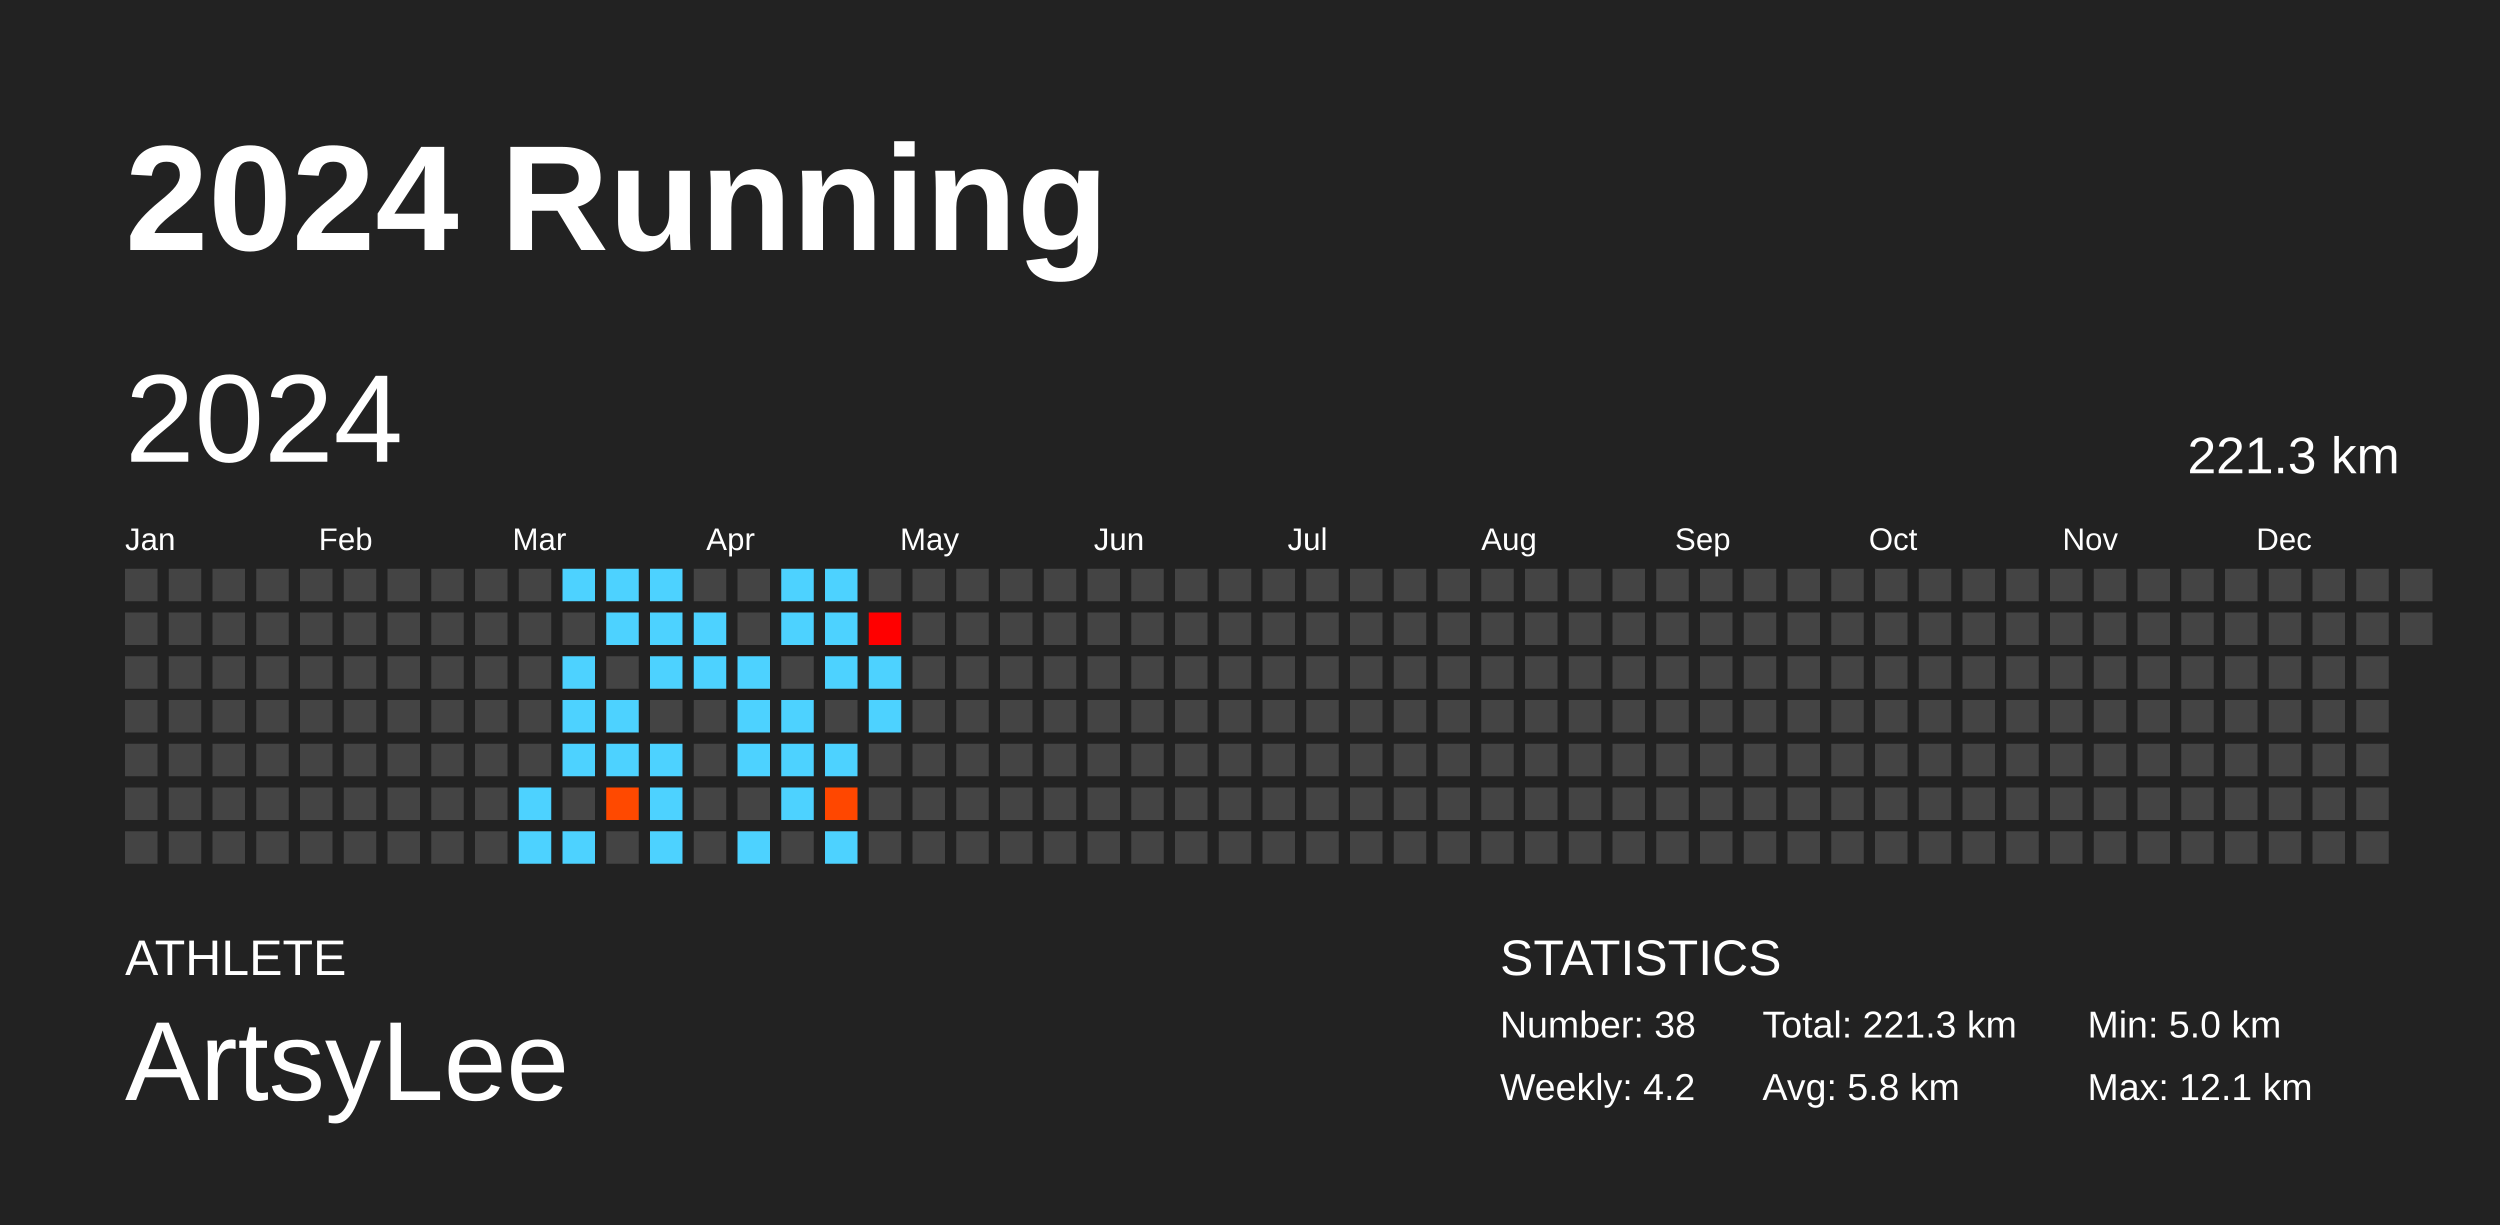
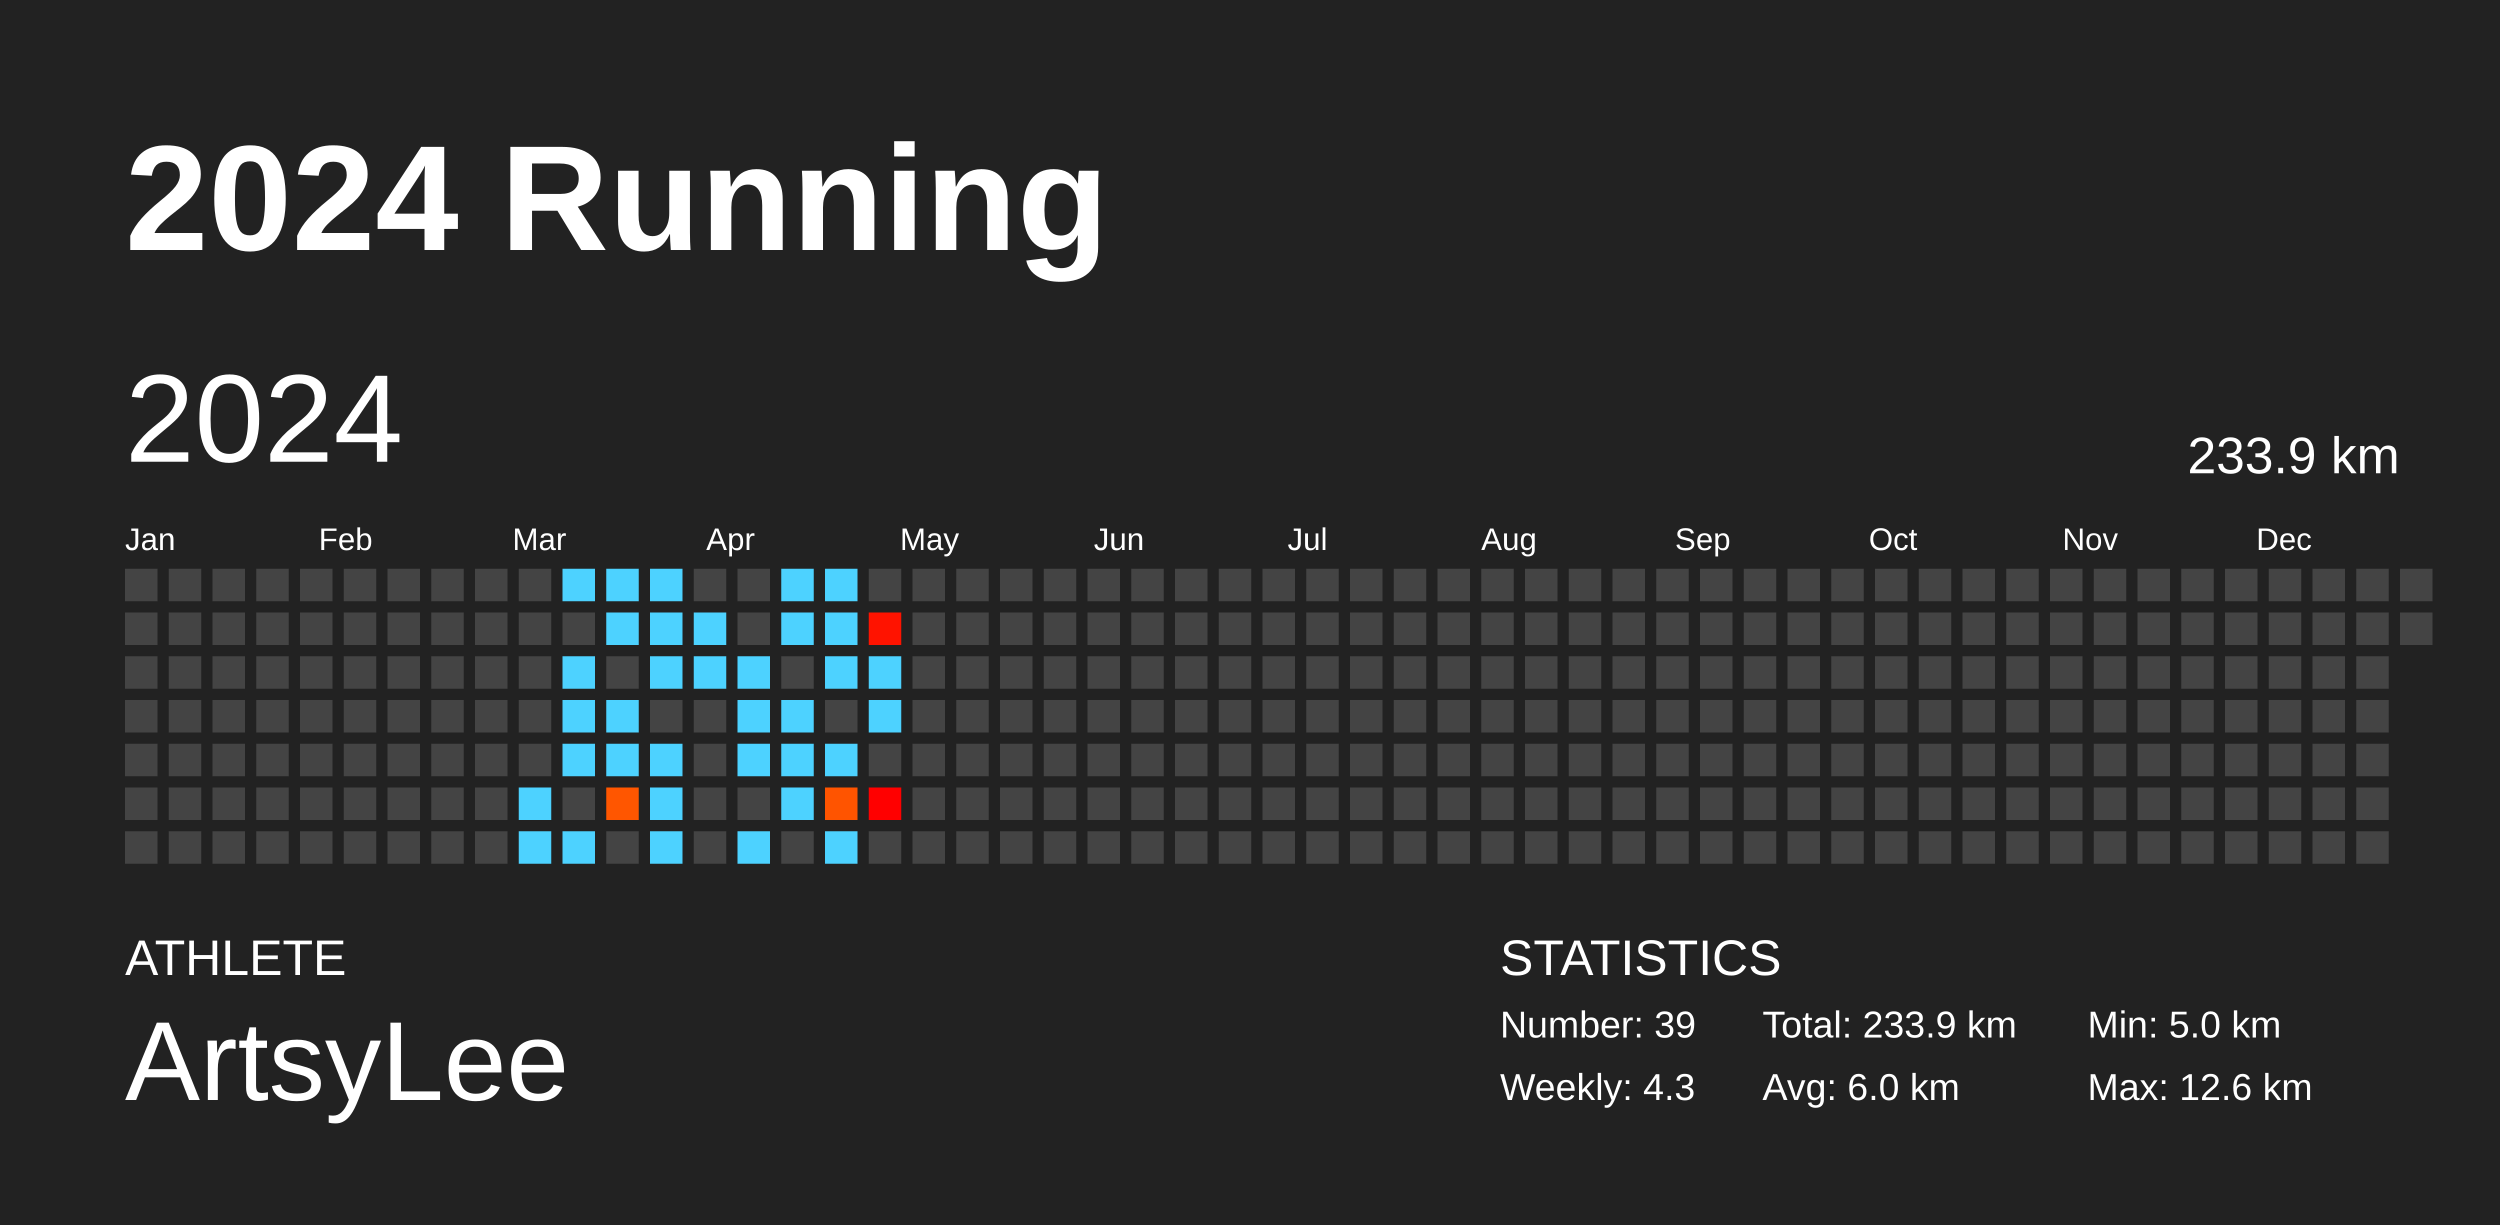
<svg xmlns="http://www.w3.org/2000/svg" baseProfile="full" height="98mm" version="1.1" viewBox="0,0,200,98" width="200mm">
  <defs />
  <rect fill="#222222" height="98" width="200" x="0" y="0" />
  <text fill="#FFFFFF" style="font-size:12px; font-family:Arial; font-weight:bold;" x="10" y="20">2024 Running</text>
  <text fill="#FFFFFF" style="font-size:4px; font-family:Arial" x="10" y="78">ATHLETE</text>
  <text fill="#FFFFFF" style="font-size:9px; font-family:Arial" x="10" y="88">ArtsyLee</text>
  <text fill="#FFFFFF" style="font-size:4px; font-family:Arial" x="120" y="78">STATISTICS</text>
-   <text fill="#FFFFFF" style="font-size:3px; font-family:Arial" x="120" y="83">Number: 38</text>
-   <text fill="#FFFFFF" style="font-size:3px; font-family:Arial" x="120" y="88">Weekly: 4.2</text>
-   <text fill="#FFFFFF" style="font-size:3px; font-family:Arial" x="141" y="83">Total: 221.3 km</text>
-   <text fill="#FFFFFF" style="font-size:3px; font-family:Arial" x="141" y="88">Avg: 5.8 km</text>
+   <text fill="#FFFFFF" style="font-size:3px; font-family:Arial" x="120" y="83">Number: 39</text>
+   <text fill="#FFFFFF" style="font-size:3px; font-family:Arial" x="120" y="88">Weekly: 4.3</text>
+   <text fill="#FFFFFF" style="font-size:3px; font-family:Arial" x="141" y="83">Total: 233.9 km</text>
+   <text fill="#FFFFFF" style="font-size:3px; font-family:Arial" x="141" y="88">Avg: 6.0 km</text>
  <text fill="#FFFFFF" style="font-size:3px; font-family:Arial" x="167" y="83">Min: 5.0 km</text>
-   <text fill="#FFFFFF" style="font-size:3px; font-family:Arial" x="167" y="88">Max: 12.1 km</text>
+   <text fill="#FFFFFF" style="font-size:3px; font-family:Arial" x="167" y="88">Max: 12.6 km</text>
  <text dominant-baseline="hanging" fill="#FFFFFF" style="font-size:10.0px; font-family:Arial;" x="10" y="30">2024</text>
-   <text dominant-baseline="hanging" fill="#FFFFFF" style="font-size:4.125px; font-family:Arial;" x="175" y="35">221.3 km</text>
+   <text dominant-baseline="hanging" fill="#FFFFFF" style="font-size:4.125px; font-family:Arial;" x="175" y="35">233.9 km</text>
  <text fill="#FFFFFF" style="font-size:2.5px; font-family:Arial" x="10.0" y="44">Jan</text>
  <text fill="#FFFFFF" style="font-size:2.5px; font-family:Arial" x="25.5" y="44">Feb</text>
  <text fill="#FFFFFF" style="font-size:2.5px; font-family:Arial" x="41.0" y="44">Mar</text>
  <text fill="#FFFFFF" style="font-size:2.5px; font-family:Arial" x="56.5" y="44">Apr</text>
  <text fill="#FFFFFF" style="font-size:2.5px; font-family:Arial" x="72.0" y="44">May</text>
  <text fill="#FFFFFF" style="font-size:2.5px; font-family:Arial" x="87.5" y="44">Jun</text>
  <text fill="#FFFFFF" style="font-size:2.5px; font-family:Arial" x="103.0" y="44">Jul</text>
  <text fill="#FFFFFF" style="font-size:2.5px; font-family:Arial" x="118.5" y="44">Aug</text>
  <text fill="#FFFFFF" style="font-size:2.5px; font-family:Arial" x="134.0" y="44">Sep</text>
  <text fill="#FFFFFF" style="font-size:2.5px; font-family:Arial" x="149.5" y="44">Oct</text>
  <text fill="#FFFFFF" style="font-size:2.5px; font-family:Arial" x="165.0" y="44">Nov</text>
  <text fill="#FFFFFF" style="font-size:2.5px; font-family:Arial" x="180.5" y="44">Dec</text>
  <rect fill="#444444" height="2.6" width="2.6" x="10.0" y="45.5" />
  <rect fill="#444444" height="2.6" width="2.6" x="10.0" y="49.0" />
  <rect fill="#444444" height="2.6" width="2.6" x="10.0" y="52.5" />
  <rect fill="#444444" height="2.6" width="2.6" x="10.0" y="56.0" />
  <rect fill="#444444" height="2.6" width="2.6" x="10.0" y="59.5" />
  <rect fill="#444444" height="2.6" width="2.6" x="10.0" y="63.0" />
  <rect fill="#444444" height="2.6" width="2.6" x="10.0" y="66.5" />
  <rect fill="#444444" height="2.6" width="2.6" x="13.5" y="45.5" />
  <rect fill="#444444" height="2.6" width="2.6" x="13.5" y="49.0" />
  <rect fill="#444444" height="2.6" width="2.6" x="13.5" y="52.5" />
  <rect fill="#444444" height="2.6" width="2.6" x="13.5" y="56.0" />
  <rect fill="#444444" height="2.6" width="2.6" x="13.5" y="59.5" />
  <rect fill="#444444" height="2.6" width="2.6" x="13.5" y="63.0" />
  <rect fill="#444444" height="2.6" width="2.6" x="13.5" y="66.5" />
  <rect fill="#444444" height="2.6" width="2.6" x="17.0" y="45.5" />
  <rect fill="#444444" height="2.6" width="2.6" x="17.0" y="49.0" />
  <rect fill="#444444" height="2.6" width="2.6" x="17.0" y="52.5" />
  <rect fill="#444444" height="2.6" width="2.6" x="17.0" y="56.0" />
  <rect fill="#444444" height="2.6" width="2.6" x="17.0" y="59.5" />
  <rect fill="#444444" height="2.6" width="2.6" x="17.0" y="63.0" />
  <rect fill="#444444" height="2.6" width="2.6" x="17.0" y="66.5" />
  <rect fill="#444444" height="2.6" width="2.6" x="20.5" y="45.5" />
  <rect fill="#444444" height="2.6" width="2.6" x="20.5" y="49.0" />
  <rect fill="#444444" height="2.6" width="2.6" x="20.5" y="52.5" />
  <rect fill="#444444" height="2.6" width="2.6" x="20.5" y="56.0" />
  <rect fill="#444444" height="2.6" width="2.6" x="20.5" y="59.5" />
  <rect fill="#444444" height="2.6" width="2.6" x="20.5" y="63.0" />
  <rect fill="#444444" height="2.6" width="2.6" x="20.5" y="66.5" />
  <rect fill="#444444" height="2.6" width="2.6" x="24.0" y="45.5" />
  <rect fill="#444444" height="2.6" width="2.6" x="24.0" y="49.0" />
  <rect fill="#444444" height="2.6" width="2.6" x="24.0" y="52.5" />
  <rect fill="#444444" height="2.6" width="2.6" x="24.0" y="56.0" />
  <rect fill="#444444" height="2.6" width="2.6" x="24.0" y="59.5" />
  <rect fill="#444444" height="2.6" width="2.6" x="24.0" y="63.0" />
  <rect fill="#444444" height="2.6" width="2.6" x="24.0" y="66.5" />
  <rect fill="#444444" height="2.6" width="2.6" x="27.5" y="45.5" />
  <rect fill="#444444" height="2.6" width="2.6" x="27.5" y="49.0" />
  <rect fill="#444444" height="2.6" width="2.6" x="27.5" y="52.5" />
  <rect fill="#444444" height="2.6" width="2.6" x="27.5" y="56.0" />
  <rect fill="#444444" height="2.6" width="2.6" x="27.5" y="59.5" />
  <rect fill="#444444" height="2.6" width="2.6" x="27.5" y="63.0" />
  <rect fill="#444444" height="2.6" width="2.6" x="27.5" y="66.5" />
  <rect fill="#444444" height="2.6" width="2.6" x="31.0" y="45.5" />
  <rect fill="#444444" height="2.6" width="2.6" x="31.0" y="49.0" />
  <rect fill="#444444" height="2.6" width="2.6" x="31.0" y="52.5" />
  <rect fill="#444444" height="2.6" width="2.6" x="31.0" y="56.0" />
  <rect fill="#444444" height="2.6" width="2.6" x="31.0" y="59.5" />
  <rect fill="#444444" height="2.6" width="2.6" x="31.0" y="63.0" />
  <rect fill="#444444" height="2.6" width="2.6" x="31.0" y="66.5" />
  <rect fill="#444444" height="2.6" width="2.6" x="34.5" y="45.5" />
  <rect fill="#444444" height="2.6" width="2.6" x="34.5" y="49.0" />
  <rect fill="#444444" height="2.6" width="2.6" x="34.5" y="52.5" />
  <rect fill="#444444" height="2.6" width="2.6" x="34.5" y="56.0" />
  <rect fill="#444444" height="2.6" width="2.6" x="34.5" y="59.5" />
  <rect fill="#444444" height="2.6" width="2.6" x="34.5" y="63.0" />
  <rect fill="#444444" height="2.6" width="2.6" x="34.5" y="66.5" />
  <rect fill="#444444" height="2.6" width="2.6" x="38.0" y="45.5" />
  <rect fill="#444444" height="2.6" width="2.6" x="38.0" y="49.0" />
  <rect fill="#444444" height="2.6" width="2.6" x="38.0" y="52.5" />
  <rect fill="#444444" height="2.6" width="2.6" x="38.0" y="56.0" />
  <rect fill="#444444" height="2.6" width="2.6" x="38.0" y="59.5" />
  <rect fill="#444444" height="2.6" width="2.6" x="38.0" y="63.0" />
  <rect fill="#444444" height="2.6" width="2.6" x="38.0" y="66.5" />
  <rect fill="#444444" height="2.6" width="2.6" x="41.5" y="45.5" />
  <rect fill="#444444" height="2.6" width="2.6" x="41.5" y="49.0" />
  <rect fill="#444444" height="2.6" width="2.6" x="41.5" y="52.5" />
  <rect fill="#444444" height="2.6" width="2.6" x="41.5" y="56.0" />
  <rect fill="#444444" height="2.6" width="2.6" x="41.5" y="59.5" />
  <rect fill="#4dd2ff" height="2.6" width="2.6" x="41.5" y="63.0" />
  <rect fill="#4dd2ff" height="2.6" width="2.6" x="41.5" y="66.5" />
  <rect fill="#4dd2ff" height="2.6" width="2.6" x="45.0" y="45.5" />
  <rect fill="#444444" height="2.6" width="2.6" x="45.0" y="49.0" />
  <rect fill="#4dd2ff" height="2.6" width="2.6" x="45.0" y="52.5" />
  <rect fill="#4dd2ff" height="2.6" width="2.6" x="45.0" y="56.0" />
  <rect fill="#4dd2ff" height="2.6" width="2.6" x="45.0" y="59.5" />
  <rect fill="#444444" height="2.6" width="2.6" x="45.0" y="63.0" />
  <rect fill="#4dd2ff" height="2.6" width="2.6" x="45.0" y="66.5" />
  <rect fill="#4dd2ff" height="2.6" width="2.6" x="48.5" y="45.5" />
  <rect fill="#4dd2ff" height="2.6" width="2.6" x="48.5" y="49.0" />
  <rect fill="#444444" height="2.6" width="2.6" x="48.5" y="52.5" />
  <rect fill="#4dd2ff" height="2.6" width="2.6" x="48.5" y="56.0" />
  <rect fill="#4dd2ff" height="2.6" width="2.6" x="48.5" y="59.5" />
-   <rect fill="#ff4900" height="2.6" width="2.6" x="48.5" y="63.0" />
+   <rect fill="#ff5600" height="2.6" width="2.6" x="48.5" y="63.0" />
  <rect fill="#444444" height="2.6" width="2.6" x="48.5" y="66.5" />
  <rect fill="#4dd2ff" height="2.6" width="2.6" x="52.0" y="45.5" />
  <rect fill="#4dd2ff" height="2.6" width="2.6" x="52.0" y="49.0" />
  <rect fill="#4dd2ff" height="2.6" width="2.6" x="52.0" y="52.5" />
  <rect fill="#444444" height="2.6" width="2.6" x="52.0" y="56.0" />
  <rect fill="#4dd2ff" height="2.6" width="2.6" x="52.0" y="59.5" />
  <rect fill="#4dd2ff" height="2.6" width="2.6" x="52.0" y="63.0" />
  <rect fill="#4dd2ff" height="2.6" width="2.6" x="52.0" y="66.5" />
  <rect fill="#444444" height="2.6" width="2.6" x="55.5" y="45.5" />
  <rect fill="#4dd2ff" height="2.6" width="2.6" x="55.5" y="49.0" />
  <rect fill="#4dd2ff" height="2.6" width="2.6" x="55.5" y="52.5" />
  <rect fill="#444444" height="2.6" width="2.6" x="55.5" y="56.0" />
  <rect fill="#444444" height="2.6" width="2.6" x="55.5" y="59.5" />
  <rect fill="#444444" height="2.6" width="2.6" x="55.5" y="63.0" />
  <rect fill="#444444" height="2.6" width="2.6" x="55.5" y="66.5" />
  <rect fill="#444444" height="2.6" width="2.6" x="59.0" y="45.5" />
  <rect fill="#444444" height="2.6" width="2.6" x="59.0" y="49.0" />
  <rect fill="#4dd2ff" height="2.6" width="2.6" x="59.0" y="52.5" />
  <rect fill="#4dd2ff" height="2.6" width="2.6" x="59.0" y="56.0" />
  <rect fill="#4dd2ff" height="2.6" width="2.6" x="59.0" y="59.5" />
  <rect fill="#444444" height="2.6" width="2.6" x="59.0" y="63.0" />
  <rect fill="#4dd2ff" height="2.6" width="2.6" x="59.0" y="66.5" />
  <rect fill="#4dd2ff" height="2.6" width="2.6" x="62.5" y="45.5" />
  <rect fill="#4dd2ff" height="2.6" width="2.6" x="62.5" y="49.0" />
  <rect fill="#444444" height="2.6" width="2.6" x="62.5" y="52.5" />
  <rect fill="#4dd2ff" height="2.6" width="2.6" x="62.5" y="56.0" />
  <rect fill="#4dd2ff" height="2.6" width="2.6" x="62.5" y="59.5" />
  <rect fill="#4dd2ff" height="2.6" width="2.6" x="62.5" y="63.0" />
  <rect fill="#444444" height="2.6" width="2.6" x="62.5" y="66.5" />
  <rect fill="#4dd2ff" height="2.6" width="2.6" x="66.0" y="45.5" />
  <rect fill="#4dd2ff" height="2.6" width="2.6" x="66.0" y="49.0" />
  <rect fill="#4dd2ff" height="2.6" width="2.6" x="66.0" y="52.5" />
  <rect fill="#444444" height="2.6" width="2.6" x="66.0" y="56.0" />
  <rect fill="#4dd2ff" height="2.6" width="2.6" x="66.0" y="59.5" />
-   <rect fill="#ff4700" height="2.6" width="2.6" x="66.0" y="63.0" />
+   <rect fill="#ff5400" height="2.6" width="2.6" x="66.0" y="63.0" />
  <rect fill="#4dd2ff" height="2.6" width="2.6" x="66.0" y="66.5" />
  <rect fill="#444444" height="2.6" width="2.6" x="69.5" y="45.5" />
-   <rect fill="#ff0000" height="2.6" width="2.6" x="69.5" y="49.0" />
+   <rect fill="#ff1300" height="2.6" width="2.6" x="69.5" y="49.0" />
  <rect fill="#4dd2ff" height="2.6" width="2.6" x="69.5" y="52.5" />
  <rect fill="#4dd2ff" height="2.6" width="2.6" x="69.5" y="56.0" />
  <rect fill="#444444" height="2.6" width="2.6" x="69.5" y="59.5" />
-   <rect fill="#444444" height="2.6" width="2.6" x="69.5" y="63.0" />
+   <rect fill="#ff0000" height="2.6" width="2.6" x="69.5" y="63.0" />
  <rect fill="#444444" height="2.6" width="2.6" x="69.5" y="66.5" />
  <rect fill="#444444" height="2.6" width="2.6" x="73.0" y="45.5" />
  <rect fill="#444444" height="2.6" width="2.6" x="73.0" y="49.0" />
  <rect fill="#444444" height="2.6" width="2.6" x="73.0" y="52.5" />
  <rect fill="#444444" height="2.6" width="2.6" x="73.0" y="56.0" />
  <rect fill="#444444" height="2.6" width="2.6" x="73.0" y="59.5" />
  <rect fill="#444444" height="2.6" width="2.6" x="73.0" y="63.0" />
  <rect fill="#444444" height="2.6" width="2.6" x="73.0" y="66.5" />
  <rect fill="#444444" height="2.6" width="2.6" x="76.5" y="45.5" />
  <rect fill="#444444" height="2.6" width="2.6" x="76.5" y="49.0" />
  <rect fill="#444444" height="2.6" width="2.6" x="76.5" y="52.5" />
  <rect fill="#444444" height="2.6" width="2.6" x="76.5" y="56.0" />
  <rect fill="#444444" height="2.6" width="2.6" x="76.5" y="59.5" />
  <rect fill="#444444" height="2.6" width="2.6" x="76.5" y="63.0" />
  <rect fill="#444444" height="2.6" width="2.6" x="76.5" y="66.5" />
  <rect fill="#444444" height="2.6" width="2.6" x="80.0" y="45.5" />
  <rect fill="#444444" height="2.6" width="2.6" x="80.0" y="49.0" />
  <rect fill="#444444" height="2.6" width="2.6" x="80.0" y="52.5" />
  <rect fill="#444444" height="2.6" width="2.6" x="80.0" y="56.0" />
  <rect fill="#444444" height="2.6" width="2.6" x="80.0" y="59.5" />
  <rect fill="#444444" height="2.6" width="2.6" x="80.0" y="63.0" />
  <rect fill="#444444" height="2.6" width="2.6" x="80.0" y="66.5" />
  <rect fill="#444444" height="2.6" width="2.6" x="83.5" y="45.5" />
  <rect fill="#444444" height="2.6" width="2.6" x="83.5" y="49.0" />
  <rect fill="#444444" height="2.6" width="2.6" x="83.5" y="52.5" />
  <rect fill="#444444" height="2.6" width="2.6" x="83.5" y="56.0" />
  <rect fill="#444444" height="2.6" width="2.6" x="83.5" y="59.5" />
  <rect fill="#444444" height="2.6" width="2.6" x="83.5" y="63.0" />
  <rect fill="#444444" height="2.6" width="2.6" x="83.5" y="66.5" />
  <rect fill="#444444" height="2.6" width="2.6" x="87.0" y="45.5" />
  <rect fill="#444444" height="2.6" width="2.6" x="87.0" y="49.0" />
  <rect fill="#444444" height="2.6" width="2.6" x="87.0" y="52.5" />
  <rect fill="#444444" height="2.6" width="2.6" x="87.0" y="56.0" />
  <rect fill="#444444" height="2.6" width="2.6" x="87.0" y="59.5" />
  <rect fill="#444444" height="2.6" width="2.6" x="87.0" y="63.0" />
  <rect fill="#444444" height="2.6" width="2.6" x="87.0" y="66.5" />
  <rect fill="#444444" height="2.6" width="2.6" x="90.5" y="45.5" />
  <rect fill="#444444" height="2.6" width="2.6" x="90.5" y="49.0" />
  <rect fill="#444444" height="2.6" width="2.6" x="90.5" y="52.5" />
  <rect fill="#444444" height="2.6" width="2.6" x="90.5" y="56.0" />
  <rect fill="#444444" height="2.6" width="2.6" x="90.5" y="59.5" />
  <rect fill="#444444" height="2.6" width="2.6" x="90.5" y="63.0" />
  <rect fill="#444444" height="2.6" width="2.6" x="90.5" y="66.5" />
  <rect fill="#444444" height="2.6" width="2.6" x="94.0" y="45.5" />
  <rect fill="#444444" height="2.6" width="2.6" x="94.0" y="49.0" />
  <rect fill="#444444" height="2.6" width="2.6" x="94.0" y="52.5" />
  <rect fill="#444444" height="2.6" width="2.6" x="94.0" y="56.0" />
  <rect fill="#444444" height="2.6" width="2.6" x="94.0" y="59.5" />
  <rect fill="#444444" height="2.6" width="2.6" x="94.0" y="63.0" />
  <rect fill="#444444" height="2.6" width="2.6" x="94.0" y="66.5" />
  <rect fill="#444444" height="2.6" width="2.6" x="97.5" y="45.5" />
  <rect fill="#444444" height="2.6" width="2.6" x="97.5" y="49.0" />
  <rect fill="#444444" height="2.6" width="2.6" x="97.5" y="52.5" />
  <rect fill="#444444" height="2.6" width="2.6" x="97.5" y="56.0" />
  <rect fill="#444444" height="2.6" width="2.6" x="97.5" y="59.5" />
  <rect fill="#444444" height="2.6" width="2.6" x="97.5" y="63.0" />
  <rect fill="#444444" height="2.6" width="2.6" x="97.5" y="66.5" />
  <rect fill="#444444" height="2.6" width="2.6" x="101.0" y="45.5" />
  <rect fill="#444444" height="2.6" width="2.6" x="101.0" y="49.0" />
  <rect fill="#444444" height="2.6" width="2.6" x="101.0" y="52.5" />
  <rect fill="#444444" height="2.6" width="2.6" x="101.0" y="56.0" />
  <rect fill="#444444" height="2.6" width="2.6" x="101.0" y="59.5" />
  <rect fill="#444444" height="2.6" width="2.6" x="101.0" y="63.0" />
  <rect fill="#444444" height="2.6" width="2.6" x="101.0" y="66.5" />
  <rect fill="#444444" height="2.6" width="2.6" x="104.5" y="45.5" />
  <rect fill="#444444" height="2.6" width="2.6" x="104.5" y="49.0" />
  <rect fill="#444444" height="2.6" width="2.6" x="104.5" y="52.5" />
  <rect fill="#444444" height="2.6" width="2.6" x="104.5" y="56.0" />
  <rect fill="#444444" height="2.6" width="2.6" x="104.5" y="59.5" />
  <rect fill="#444444" height="2.6" width="2.6" x="104.5" y="63.0" />
  <rect fill="#444444" height="2.6" width="2.6" x="104.5" y="66.5" />
  <rect fill="#444444" height="2.6" width="2.6" x="108.0" y="45.5" />
  <rect fill="#444444" height="2.6" width="2.6" x="108.0" y="49.0" />
  <rect fill="#444444" height="2.6" width="2.6" x="108.0" y="52.5" />
  <rect fill="#444444" height="2.6" width="2.6" x="108.0" y="56.0" />
  <rect fill="#444444" height="2.6" width="2.6" x="108.0" y="59.5" />
  <rect fill="#444444" height="2.6" width="2.6" x="108.0" y="63.0" />
  <rect fill="#444444" height="2.6" width="2.6" x="108.0" y="66.5" />
  <rect fill="#444444" height="2.6" width="2.6" x="111.5" y="45.5" />
  <rect fill="#444444" height="2.6" width="2.6" x="111.5" y="49.0" />
  <rect fill="#444444" height="2.6" width="2.6" x="111.5" y="52.5" />
  <rect fill="#444444" height="2.6" width="2.6" x="111.5" y="56.0" />
  <rect fill="#444444" height="2.6" width="2.6" x="111.5" y="59.5" />
  <rect fill="#444444" height="2.6" width="2.6" x="111.5" y="63.0" />
  <rect fill="#444444" height="2.6" width="2.6" x="111.5" y="66.5" />
  <rect fill="#444444" height="2.6" width="2.6" x="115.0" y="45.5" />
  <rect fill="#444444" height="2.6" width="2.6" x="115.0" y="49.0" />
  <rect fill="#444444" height="2.6" width="2.6" x="115.0" y="52.5" />
  <rect fill="#444444" height="2.6" width="2.6" x="115.0" y="56.0" />
  <rect fill="#444444" height="2.6" width="2.6" x="115.0" y="59.5" />
  <rect fill="#444444" height="2.6" width="2.6" x="115.0" y="63.0" />
  <rect fill="#444444" height="2.6" width="2.6" x="115.0" y="66.5" />
  <rect fill="#444444" height="2.6" width="2.6" x="118.5" y="45.5" />
  <rect fill="#444444" height="2.6" width="2.6" x="118.5" y="49.0" />
  <rect fill="#444444" height="2.6" width="2.6" x="118.5" y="52.5" />
  <rect fill="#444444" height="2.6" width="2.6" x="118.5" y="56.0" />
  <rect fill="#444444" height="2.6" width="2.6" x="118.5" y="59.5" />
  <rect fill="#444444" height="2.6" width="2.6" x="118.5" y="63.0" />
  <rect fill="#444444" height="2.6" width="2.6" x="118.5" y="66.5" />
  <rect fill="#444444" height="2.6" width="2.6" x="122.0" y="45.5" />
  <rect fill="#444444" height="2.6" width="2.6" x="122.0" y="49.0" />
  <rect fill="#444444" height="2.6" width="2.6" x="122.0" y="52.5" />
  <rect fill="#444444" height="2.6" width="2.6" x="122.0" y="56.0" />
  <rect fill="#444444" height="2.6" width="2.6" x="122.0" y="59.5" />
  <rect fill="#444444" height="2.6" width="2.6" x="122.0" y="63.0" />
  <rect fill="#444444" height="2.6" width="2.6" x="122.0" y="66.5" />
  <rect fill="#444444" height="2.6" width="2.6" x="125.5" y="45.5" />
  <rect fill="#444444" height="2.6" width="2.6" x="125.5" y="49.0" />
  <rect fill="#444444" height="2.6" width="2.6" x="125.5" y="52.5" />
  <rect fill="#444444" height="2.6" width="2.6" x="125.5" y="56.0" />
  <rect fill="#444444" height="2.6" width="2.6" x="125.5" y="59.5" />
  <rect fill="#444444" height="2.6" width="2.6" x="125.5" y="63.0" />
  <rect fill="#444444" height="2.6" width="2.6" x="125.5" y="66.5" />
  <rect fill="#444444" height="2.6" width="2.6" x="129.0" y="45.5" />
  <rect fill="#444444" height="2.6" width="2.6" x="129.0" y="49.0" />
  <rect fill="#444444" height="2.6" width="2.6" x="129.0" y="52.5" />
  <rect fill="#444444" height="2.6" width="2.6" x="129.0" y="56.0" />
  <rect fill="#444444" height="2.6" width="2.6" x="129.0" y="59.5" />
  <rect fill="#444444" height="2.6" width="2.6" x="129.0" y="63.0" />
  <rect fill="#444444" height="2.6" width="2.6" x="129.0" y="66.5" />
  <rect fill="#444444" height="2.6" width="2.6" x="132.5" y="45.5" />
  <rect fill="#444444" height="2.6" width="2.6" x="132.5" y="49.0" />
  <rect fill="#444444" height="2.6" width="2.6" x="132.5" y="52.5" />
  <rect fill="#444444" height="2.6" width="2.6" x="132.5" y="56.0" />
  <rect fill="#444444" height="2.6" width="2.6" x="132.5" y="59.5" />
  <rect fill="#444444" height="2.6" width="2.6" x="132.5" y="63.0" />
  <rect fill="#444444" height="2.6" width="2.6" x="132.5" y="66.5" />
  <rect fill="#444444" height="2.6" width="2.6" x="136.0" y="45.5" />
  <rect fill="#444444" height="2.6" width="2.6" x="136.0" y="49.0" />
  <rect fill="#444444" height="2.6" width="2.6" x="136.0" y="52.5" />
  <rect fill="#444444" height="2.6" width="2.6" x="136.0" y="56.0" />
  <rect fill="#444444" height="2.6" width="2.6" x="136.0" y="59.5" />
  <rect fill="#444444" height="2.6" width="2.6" x="136.0" y="63.0" />
  <rect fill="#444444" height="2.6" width="2.6" x="136.0" y="66.5" />
  <rect fill="#444444" height="2.6" width="2.6" x="139.5" y="45.5" />
  <rect fill="#444444" height="2.6" width="2.6" x="139.5" y="49.0" />
  <rect fill="#444444" height="2.6" width="2.6" x="139.5" y="52.5" />
  <rect fill="#444444" height="2.6" width="2.6" x="139.5" y="56.0" />
  <rect fill="#444444" height="2.6" width="2.6" x="139.5" y="59.5" />
  <rect fill="#444444" height="2.6" width="2.6" x="139.5" y="63.0" />
  <rect fill="#444444" height="2.6" width="2.6" x="139.5" y="66.5" />
  <rect fill="#444444" height="2.6" width="2.6" x="143.0" y="45.5" />
  <rect fill="#444444" height="2.6" width="2.6" x="143.0" y="49.0" />
  <rect fill="#444444" height="2.6" width="2.6" x="143.0" y="52.5" />
  <rect fill="#444444" height="2.6" width="2.6" x="143.0" y="56.0" />
  <rect fill="#444444" height="2.6" width="2.6" x="143.0" y="59.5" />
  <rect fill="#444444" height="2.6" width="2.6" x="143.0" y="63.0" />
  <rect fill="#444444" height="2.6" width="2.6" x="143.0" y="66.5" />
  <rect fill="#444444" height="2.6" width="2.6" x="146.5" y="45.5" />
  <rect fill="#444444" height="2.6" width="2.6" x="146.5" y="49.0" />
  <rect fill="#444444" height="2.6" width="2.6" x="146.5" y="52.5" />
  <rect fill="#444444" height="2.6" width="2.6" x="146.5" y="56.0" />
  <rect fill="#444444" height="2.6" width="2.6" x="146.5" y="59.5" />
  <rect fill="#444444" height="2.6" width="2.6" x="146.5" y="63.0" />
  <rect fill="#444444" height="2.6" width="2.6" x="146.5" y="66.5" />
  <rect fill="#444444" height="2.6" width="2.6" x="150.0" y="45.5" />
  <rect fill="#444444" height="2.6" width="2.6" x="150.0" y="49.0" />
  <rect fill="#444444" height="2.6" width="2.6" x="150.0" y="52.5" />
  <rect fill="#444444" height="2.6" width="2.6" x="150.0" y="56.0" />
  <rect fill="#444444" height="2.6" width="2.6" x="150.0" y="59.5" />
  <rect fill="#444444" height="2.6" width="2.6" x="150.0" y="63.0" />
  <rect fill="#444444" height="2.6" width="2.6" x="150.0" y="66.5" />
  <rect fill="#444444" height="2.6" width="2.6" x="153.5" y="45.5" />
  <rect fill="#444444" height="2.6" width="2.6" x="153.5" y="49.0" />
  <rect fill="#444444" height="2.6" width="2.6" x="153.5" y="52.5" />
  <rect fill="#444444" height="2.6" width="2.6" x="153.5" y="56.0" />
  <rect fill="#444444" height="2.6" width="2.6" x="153.5" y="59.5" />
  <rect fill="#444444" height="2.6" width="2.6" x="153.5" y="63.0" />
  <rect fill="#444444" height="2.6" width="2.6" x="153.5" y="66.5" />
  <rect fill="#444444" height="2.6" width="2.6" x="157.0" y="45.5" />
  <rect fill="#444444" height="2.6" width="2.6" x="157.0" y="49.0" />
  <rect fill="#444444" height="2.6" width="2.6" x="157.0" y="52.5" />
  <rect fill="#444444" height="2.6" width="2.6" x="157.0" y="56.0" />
  <rect fill="#444444" height="2.6" width="2.6" x="157.0" y="59.5" />
  <rect fill="#444444" height="2.6" width="2.6" x="157.0" y="63.0" />
  <rect fill="#444444" height="2.6" width="2.6" x="157.0" y="66.5" />
  <rect fill="#444444" height="2.6" width="2.6" x="160.5" y="45.5" />
  <rect fill="#444444" height="2.6" width="2.6" x="160.5" y="49.0" />
  <rect fill="#444444" height="2.6" width="2.6" x="160.5" y="52.5" />
  <rect fill="#444444" height="2.6" width="2.6" x="160.5" y="56.0" />
  <rect fill="#444444" height="2.6" width="2.6" x="160.5" y="59.5" />
  <rect fill="#444444" height="2.6" width="2.6" x="160.5" y="63.0" />
  <rect fill="#444444" height="2.6" width="2.6" x="160.5" y="66.5" />
  <rect fill="#444444" height="2.6" width="2.6" x="164.0" y="45.5" />
  <rect fill="#444444" height="2.6" width="2.6" x="164.0" y="49.0" />
  <rect fill="#444444" height="2.6" width="2.6" x="164.0" y="52.5" />
  <rect fill="#444444" height="2.6" width="2.6" x="164.0" y="56.0" />
  <rect fill="#444444" height="2.6" width="2.6" x="164.0" y="59.5" />
  <rect fill="#444444" height="2.6" width="2.6" x="164.0" y="63.0" />
  <rect fill="#444444" height="2.6" width="2.6" x="164.0" y="66.5" />
  <rect fill="#444444" height="2.6" width="2.6" x="167.5" y="45.5" />
  <rect fill="#444444" height="2.6" width="2.6" x="167.5" y="49.0" />
  <rect fill="#444444" height="2.6" width="2.6" x="167.5" y="52.5" />
  <rect fill="#444444" height="2.6" width="2.6" x="167.5" y="56.0" />
  <rect fill="#444444" height="2.6" width="2.6" x="167.5" y="59.5" />
  <rect fill="#444444" height="2.6" width="2.6" x="167.5" y="63.0" />
  <rect fill="#444444" height="2.6" width="2.6" x="167.5" y="66.5" />
  <rect fill="#444444" height="2.6" width="2.6" x="171.0" y="45.5" />
  <rect fill="#444444" height="2.6" width="2.6" x="171.0" y="49.0" />
  <rect fill="#444444" height="2.6" width="2.6" x="171.0" y="52.5" />
  <rect fill="#444444" height="2.6" width="2.6" x="171.0" y="56.0" />
  <rect fill="#444444" height="2.6" width="2.6" x="171.0" y="59.5" />
  <rect fill="#444444" height="2.6" width="2.6" x="171.0" y="63.0" />
  <rect fill="#444444" height="2.6" width="2.6" x="171.0" y="66.5" />
  <rect fill="#444444" height="2.6" width="2.6" x="174.5" y="45.5" />
  <rect fill="#444444" height="2.6" width="2.6" x="174.5" y="49.0" />
  <rect fill="#444444" height="2.6" width="2.6" x="174.5" y="52.5" />
  <rect fill="#444444" height="2.6" width="2.6" x="174.5" y="56.0" />
  <rect fill="#444444" height="2.6" width="2.6" x="174.5" y="59.5" />
  <rect fill="#444444" height="2.6" width="2.6" x="174.5" y="63.0" />
  <rect fill="#444444" height="2.6" width="2.6" x="174.5" y="66.5" />
  <rect fill="#444444" height="2.6" width="2.6" x="178.0" y="45.5" />
  <rect fill="#444444" height="2.6" width="2.6" x="178.0" y="49.0" />
  <rect fill="#444444" height="2.6" width="2.6" x="178.0" y="52.5" />
  <rect fill="#444444" height="2.6" width="2.6" x="178.0" y="56.0" />
  <rect fill="#444444" height="2.6" width="2.6" x="178.0" y="59.5" />
  <rect fill="#444444" height="2.6" width="2.6" x="178.0" y="63.0" />
  <rect fill="#444444" height="2.6" width="2.6" x="178.0" y="66.5" />
  <rect fill="#444444" height="2.6" width="2.6" x="181.5" y="45.5" />
  <rect fill="#444444" height="2.6" width="2.6" x="181.5" y="49.0" />
  <rect fill="#444444" height="2.6" width="2.6" x="181.5" y="52.5" />
  <rect fill="#444444" height="2.6" width="2.6" x="181.5" y="56.0" />
  <rect fill="#444444" height="2.6" width="2.6" x="181.5" y="59.5" />
  <rect fill="#444444" height="2.6" width="2.6" x="181.5" y="63.0" />
  <rect fill="#444444" height="2.6" width="2.6" x="181.5" y="66.5" />
  <rect fill="#444444" height="2.6" width="2.6" x="185.0" y="45.5" />
  <rect fill="#444444" height="2.6" width="2.6" x="185.0" y="49.0" />
  <rect fill="#444444" height="2.6" width="2.6" x="185.0" y="52.5" />
  <rect fill="#444444" height="2.6" width="2.6" x="185.0" y="56.0" />
  <rect fill="#444444" height="2.6" width="2.6" x="185.0" y="59.5" />
  <rect fill="#444444" height="2.6" width="2.6" x="185.0" y="63.0" />
  <rect fill="#444444" height="2.6" width="2.6" x="185.0" y="66.5" />
  <rect fill="#444444" height="2.6" width="2.6" x="188.5" y="45.5" />
  <rect fill="#444444" height="2.6" width="2.6" x="188.5" y="49.0" />
  <rect fill="#444444" height="2.6" width="2.6" x="188.5" y="52.5" />
  <rect fill="#444444" height="2.6" width="2.6" x="188.5" y="56.0" />
  <rect fill="#444444" height="2.6" width="2.6" x="188.5" y="59.5" />
  <rect fill="#444444" height="2.6" width="2.6" x="188.5" y="63.0" />
  <rect fill="#444444" height="2.6" width="2.6" x="188.5" y="66.5" />
  <rect fill="#444444" height="2.6" width="2.6" x="192.0" y="45.5" />
  <rect fill="#444444" height="2.6" width="2.6" x="192.0" y="49.0" />
</svg>
